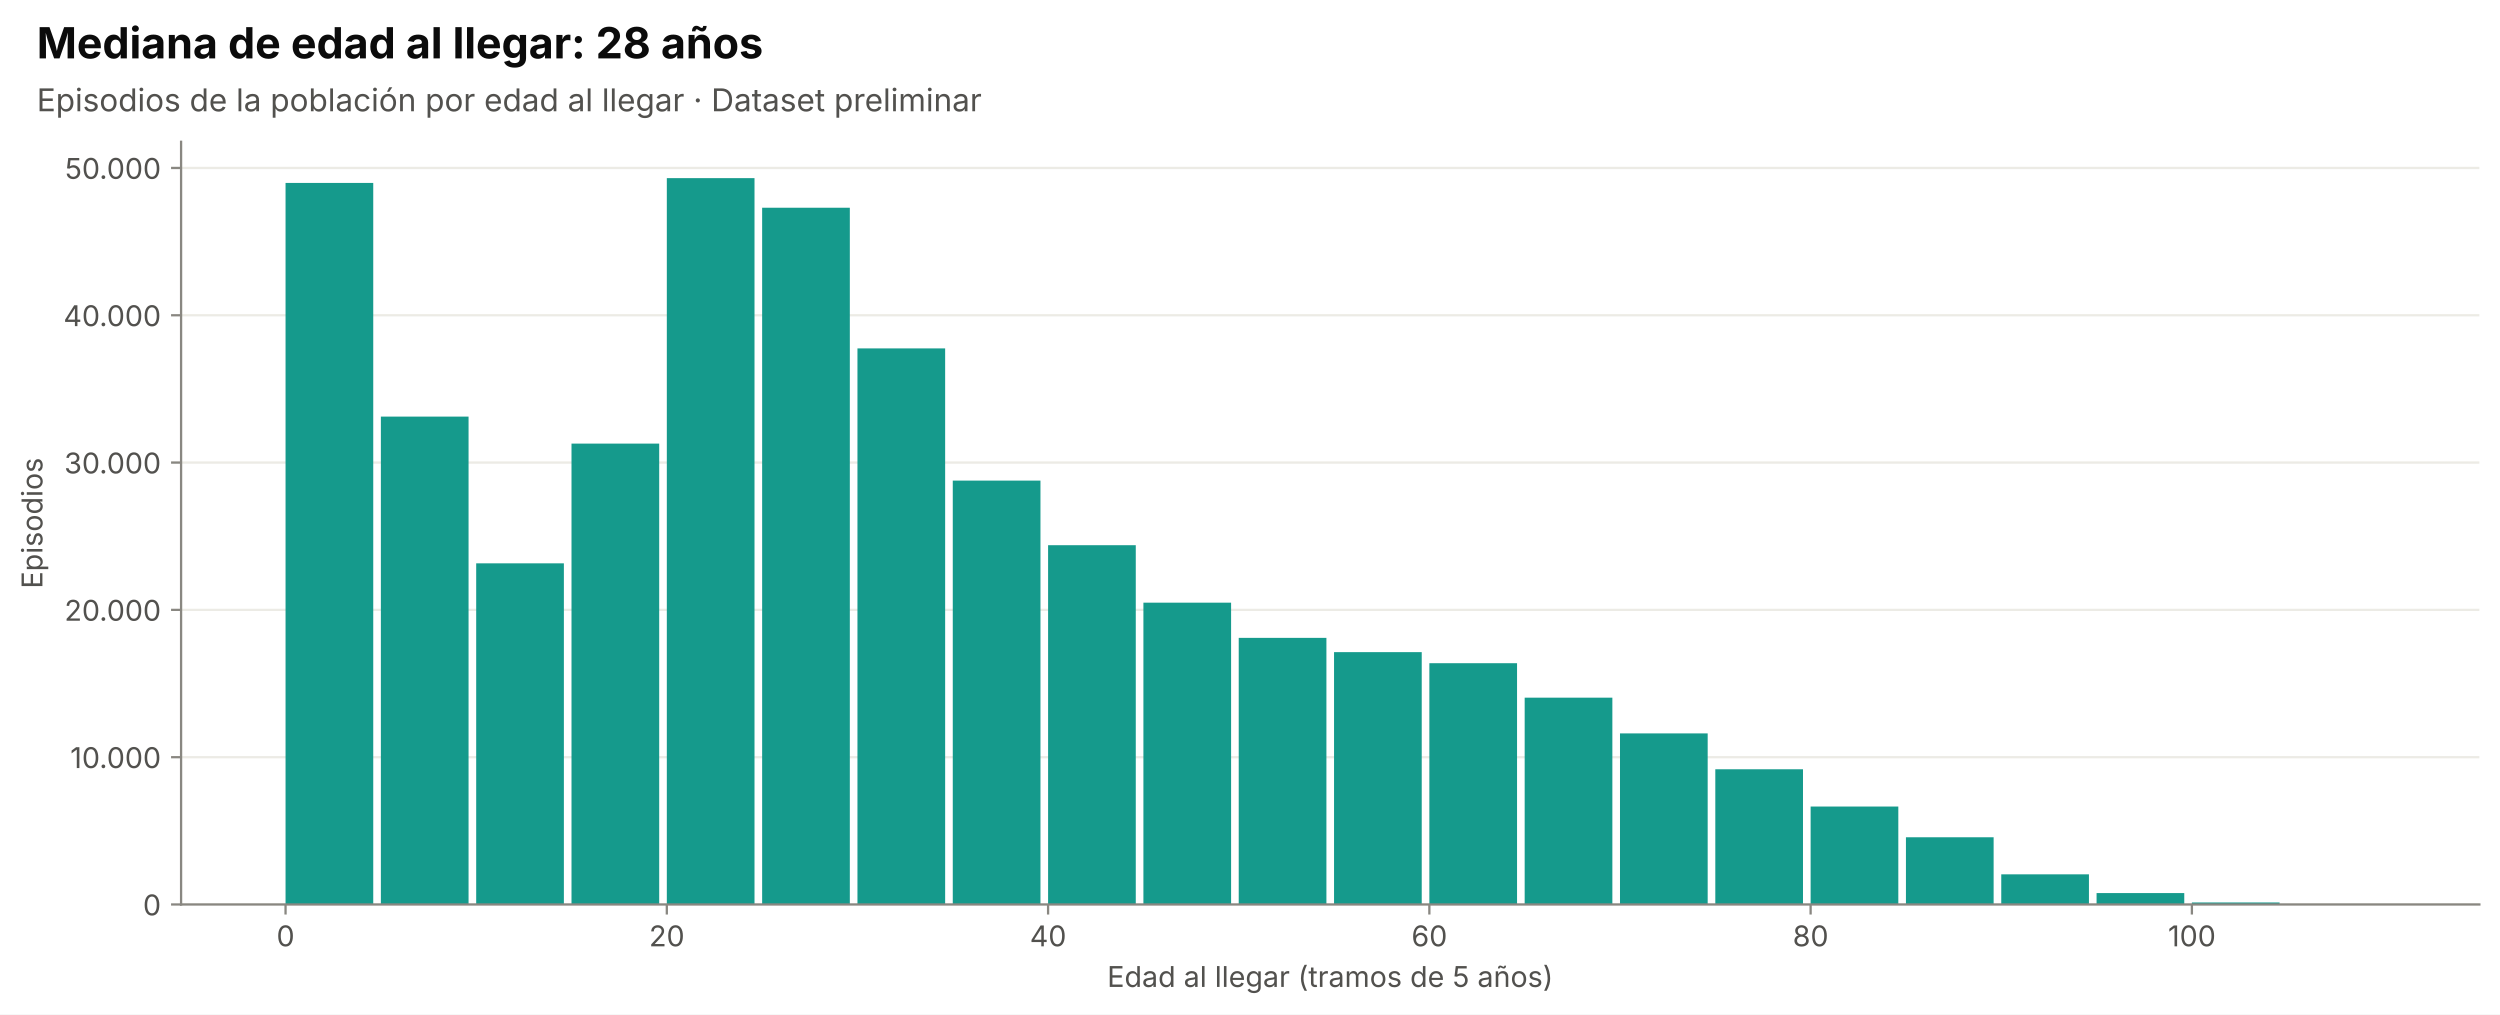
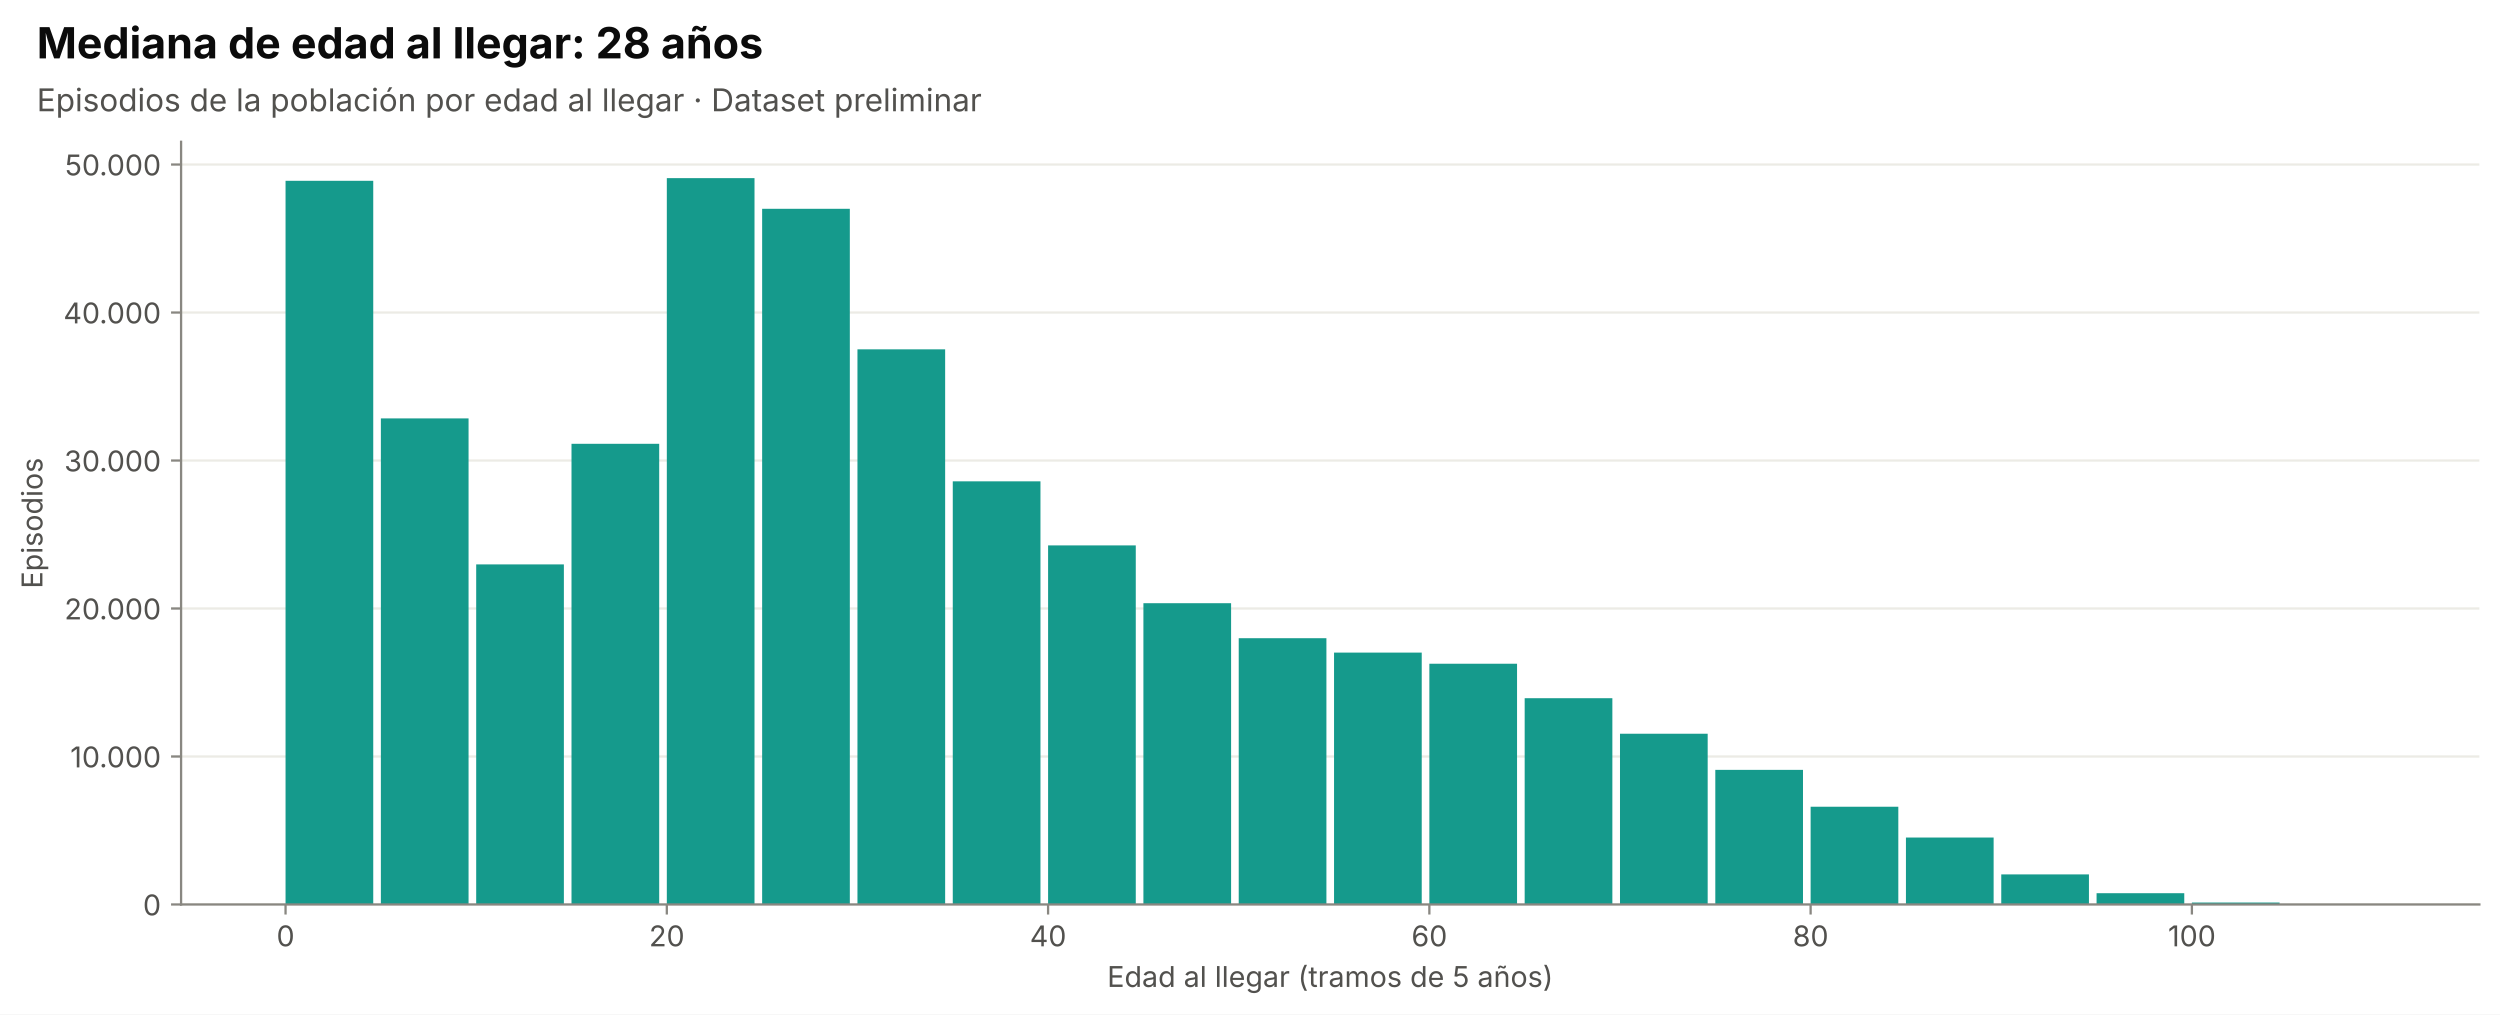
<svg xmlns="http://www.w3.org/2000/svg" xmlns:xlink="http://www.w3.org/1999/xlink" width="872.4pt" height="354pt" viewBox="0 0 872.4 354" version="1.1">
  <defs>
    <style type="text/css">*{stroke-linejoin: round; stroke-linecap: butt}</style>
  </defs>
  <g id="figure_1">
    <g id="patch_1">
      <path d="M 0 354  L 872.4 354  L 872.4 0  L 0 0  z " style="fill: #ffffff" />
    </g>
    <g id="axes_1">
      <g id="patch_2">
        <path d="M 63.191 315.628  L 865.2 315.628  L 865.2 49.477  L 63.191 49.477  z " style="fill: #ffffff" />
      </g>
      <g id="matplotlib.axis_1">
        <g id="xtick_1">
          <g id="line2d_1">
            <defs>
-               <path id="m10c757a6f1" d="M 0 0  L 0 3.5  " style="stroke: #898781; stroke-width: 0.8" />
+               <path id="m57bf24ec2b" d="M 0 0  L 0 3.5  " style="stroke: #898781; stroke-width: 0.8" />
            </defs>
            <g>
-               <use xlink:href="#m10c757a6f1" x="99.646" y="315.628" style="fill: #898781; stroke: #898781; stroke-width: 0.8" />
+               <use xlink:href="#m57bf24ec2b" x="99.646" y="315.628" style="fill: #898781; stroke: #898781; stroke-width: 0.8" />
            </g>
          </g>
          <g id="text_1">
            <text style="font-size: 10px; font-family: 'Inter', 'Segoe UI', 'DejaVu Sans', sans-serif; text-anchor: middle; fill: #52514e" x="99.646" y="330.226" transform="rotate(-0 99.64632 330.2261)">0</text>
          </g>
        </g>
        <g id="xtick_2">
          <g id="line2d_2">
            <g>
-               <use xlink:href="#m10c757a6f1" x="232.693" y="315.628" style="fill: #898781; stroke: #898781; stroke-width: 0.8" />
+               <use xlink:href="#m57bf24ec2b" x="232.693" y="315.628" style="fill: #898781; stroke: #898781; stroke-width: 0.8" />
            </g>
          </g>
          <g id="text_2">
            <text style="font-size: 10px; font-family: 'Inter', 'Segoe UI', 'DejaVu Sans', sans-serif; text-anchor: middle; fill: #52514e" x="232.693" y="330.226" transform="rotate(-0 232.6935 330.2261)">20</text>
          </g>
        </g>
        <g id="xtick_3">
          <g id="line2d_3">
            <g>
-               <use xlink:href="#m10c757a6f1" x="365.741" y="315.628" style="fill: #898781; stroke: #898781; stroke-width: 0.8" />
+               <use xlink:href="#m57bf24ec2b" x="365.741" y="315.628" style="fill: #898781; stroke: #898781; stroke-width: 0.8" />
            </g>
          </g>
          <g id="text_3">
            <text style="font-size: 10px; font-family: 'Inter', 'Segoe UI', 'DejaVu Sans', sans-serif; text-anchor: middle; fill: #52514e" x="365.741" y="330.226" transform="rotate(-0 365.7406 330.2261)">40</text>
          </g>
        </g>
        <g id="xtick_4">
          <g id="line2d_4">
            <g>
-               <use xlink:href="#m10c757a6f1" x="498.788" y="315.628" style="fill: #898781; stroke: #898781; stroke-width: 0.8" />
+               <use xlink:href="#m57bf24ec2b" x="498.788" y="315.628" style="fill: #898781; stroke: #898781; stroke-width: 0.8" />
            </g>
          </g>
          <g id="text_4">
            <text style="font-size: 10px; font-family: 'Inter', 'Segoe UI', 'DejaVu Sans', sans-serif; text-anchor: middle; fill: #52514e" x="498.788" y="330.226" transform="rotate(-0 498.7877 330.2261)">60</text>
          </g>
        </g>
        <g id="xtick_5">
          <g id="line2d_5">
            <g>
-               <use xlink:href="#m10c757a6f1" x="631.835" y="315.628" style="fill: #898781; stroke: #898781; stroke-width: 0.8" />
+               <use xlink:href="#m57bf24ec2b" x="631.835" y="315.628" style="fill: #898781; stroke: #898781; stroke-width: 0.8" />
            </g>
          </g>
          <g id="text_5">
            <text style="font-size: 10px; font-family: 'Inter', 'Segoe UI', 'DejaVu Sans', sans-serif; text-anchor: middle; fill: #52514e" x="631.835" y="330.226" transform="rotate(-0 631.8348 330.2261)">80</text>
          </g>
        </g>
        <g id="xtick_6">
          <g id="line2d_6">
            <g>
-               <use xlink:href="#m10c757a6f1" x="764.882" y="315.628" style="fill: #898781; stroke: #898781; stroke-width: 0.8" />
+               <use xlink:href="#m57bf24ec2b" x="764.882" y="315.628" style="fill: #898781; stroke: #898781; stroke-width: 0.8" />
            </g>
          </g>
          <g id="text_6">
            <text style="font-size: 10px; font-family: 'Inter', 'Segoe UI', 'DejaVu Sans', sans-serif; text-anchor: middle; fill: #52514e" x="764.882" y="330.226" transform="rotate(-0 764.882 330.2261)">100</text>
          </g>
        </g>
        <g id="text_7">
          <text style="font-size: 10px; font-family: 'Inter', 'Segoe UI', 'DejaVu Sans', sans-serif; text-anchor: middle; fill: #52514e" x="464.195" y="344.397" transform="rotate(-0 464.1955 344.3972)">Edad al llegar (tramos de 5 años)</text>
        </g>
      </g>
      <g id="matplotlib.axis_2">
        <g id="ytick_1">
          <g id="line2d_7">
-             <path d="M 63.191 315.628  L 865.2 315.628  " clip-path="url(#p183b21115f)" style="fill: none; stroke: #ecebe5; stroke-width: 0.8; stroke-linecap: square" />
+             <path d="M 63.191 315.628  L 865.2 315.628  " clip-path="url(#p203f2b7781)" style="fill: none; stroke: #ecebe5; stroke-width: 0.8; stroke-linecap: square" />
          </g>
          <g id="line2d_8">
            <defs>
-               <path id="me42d61c28f" d="M 0 0  L -3.5 0  " style="stroke: #898781; stroke-width: 0.8" />
+               <path id="mfb2dca28b2" d="M 0 0  L -3.5 0  " style="stroke: #898781; stroke-width: 0.8" />
            </defs>
            <g>
-               <use xlink:href="#me42d61c28f" x="63.191" y="315.628" style="fill: #898781; stroke: #898781; stroke-width: 0.8" />
+               <use xlink:href="#mfb2dca28b2" x="63.191" y="315.628" style="fill: #898781; stroke: #898781; stroke-width: 0.8" />
            </g>
          </g>
          <g id="text_8">
            <text style="font-size: 10px; font-family: 'Inter', 'Segoe UI', 'DejaVu Sans', sans-serif; text-anchor: end; fill: #52514e" x="56.191" y="319.427" transform="rotate(-0 56.19141 319.4273)">0</text>
          </g>
        </g>
        <g id="ytick_2">
          <g id="line2d_9">
-             <path d="M 63.191 264.226  L 865.2 264.226  " clip-path="url(#p183b21115f)" style="fill: none; stroke: #ecebe5; stroke-width: 0.8; stroke-linecap: square" />
+             <path d="M 63.191 263.986  L 865.2 263.986  " clip-path="url(#p203f2b7781)" style="fill: none; stroke: #ecebe5; stroke-width: 0.8; stroke-linecap: square" />
          </g>
          <g id="line2d_10">
            <g>
-               <use xlink:href="#me42d61c28f" x="63.191" y="264.226" style="fill: #898781; stroke: #898781; stroke-width: 0.8" />
+               <use xlink:href="#mfb2dca28b2" x="63.191" y="263.986" style="fill: #898781; stroke: #898781; stroke-width: 0.8" />
            </g>
          </g>
          <g id="text_9">
-             <text style="font-size: 10px; font-family: 'Inter', 'Segoe UI', 'DejaVu Sans', sans-serif; text-anchor: end; fill: #52514e" x="56.191" y="268.024" transform="rotate(-0 56.19141 268.0245)">10.000</text>
+             <text style="font-size: 10px; font-family: 'Inter', 'Segoe UI', 'DejaVu Sans', sans-serif; text-anchor: end; fill: #52514e" x="56.191" y="267.785" transform="rotate(-0 56.19141 267.7846)">10.000</text>
          </g>
        </g>
        <g id="ytick_3">
          <g id="line2d_11">
-             <path d="M 63.191 212.823  L 865.2 212.823  " clip-path="url(#p183b21115f)" style="fill: none; stroke: #ecebe5; stroke-width: 0.8; stroke-linecap: square" />
+             <path d="M 63.191 212.343  L 865.2 212.343  " clip-path="url(#p203f2b7781)" style="fill: none; stroke: #ecebe5; stroke-width: 0.8; stroke-linecap: square" />
          </g>
          <g id="line2d_12">
            <g>
-               <use xlink:href="#me42d61c28f" x="63.191" y="212.823" style="fill: #898781; stroke: #898781; stroke-width: 0.8" />
+               <use xlink:href="#mfb2dca28b2" x="63.191" y="212.343" style="fill: #898781; stroke: #898781; stroke-width: 0.8" />
            </g>
          </g>
          <g id="text_10">
-             <text style="font-size: 10px; font-family: 'Inter', 'Segoe UI', 'DejaVu Sans', sans-serif; text-anchor: end; fill: #52514e" x="56.191" y="216.622" transform="rotate(-0 56.19141 216.6216)">20.000</text>
+             <text style="font-size: 10px; font-family: 'Inter', 'Segoe UI', 'DejaVu Sans', sans-serif; text-anchor: end; fill: #52514e" x="56.191" y="216.142" transform="rotate(-0 56.19141 216.142)">20.000</text>
          </g>
        </g>
        <g id="ytick_4">
          <g id="line2d_13">
-             <path d="M 63.191 161.42  L 865.2 161.42  " clip-path="url(#p183b21115f)" style="fill: none; stroke: #ecebe5; stroke-width: 0.8; stroke-linecap: square" />
+             <path d="M 63.191 160.701  L 865.2 160.701  " clip-path="url(#p203f2b7781)" style="fill: none; stroke: #ecebe5; stroke-width: 0.8; stroke-linecap: square" />
          </g>
          <g id="line2d_14">
            <g>
-               <use xlink:href="#me42d61c28f" x="63.191" y="161.42" style="fill: #898781; stroke: #898781; stroke-width: 0.8" />
+               <use xlink:href="#mfb2dca28b2" x="63.191" y="160.701" style="fill: #898781; stroke: #898781; stroke-width: 0.8" />
            </g>
          </g>
          <g id="text_11">
-             <text style="font-size: 10px; font-family: 'Inter', 'Segoe UI', 'DejaVu Sans', sans-serif; text-anchor: end; fill: #52514e" x="56.191" y="165.219" transform="rotate(-0 56.19141 165.2188)">30.000</text>
+             <text style="font-size: 10px; font-family: 'Inter', 'Segoe UI', 'DejaVu Sans', sans-serif; text-anchor: end; fill: #52514e" x="56.191" y="164.499" transform="rotate(-0 56.19141 164.4994)">30.000</text>
          </g>
        </g>
        <g id="ytick_5">
          <g id="line2d_15">
-             <path d="M 63.191 110.017  L 865.2 110.017  " clip-path="url(#p183b21115f)" style="fill: none; stroke: #ecebe5; stroke-width: 0.8; stroke-linecap: square" />
+             <path d="M 63.191 109.058  L 865.2 109.058  " clip-path="url(#p203f2b7781)" style="fill: none; stroke: #ecebe5; stroke-width: 0.8; stroke-linecap: square" />
          </g>
          <g id="line2d_16">
            <g>
-               <use xlink:href="#me42d61c28f" x="63.191" y="110.017" style="fill: #898781; stroke: #898781; stroke-width: 0.8" />
+               <use xlink:href="#mfb2dca28b2" x="63.191" y="109.058" style="fill: #898781; stroke: #898781; stroke-width: 0.8" />
            </g>
          </g>
          <g id="text_12">
-             <text style="font-size: 10px; font-family: 'Inter', 'Segoe UI', 'DejaVu Sans', sans-serif; text-anchor: end; fill: #52514e" x="56.191" y="113.816" transform="rotate(-0 56.19141 113.816)">40.000</text>
+             <text style="font-size: 10px; font-family: 'Inter', 'Segoe UI', 'DejaVu Sans', sans-serif; text-anchor: end; fill: #52514e" x="56.191" y="112.857" transform="rotate(-0 56.19141 112.8567)">40.000</text>
          </g>
        </g>
        <g id="ytick_6">
          <g id="line2d_17">
-             <path d="M 63.191 58.614  L 865.2 58.614  " clip-path="url(#p183b21115f)" style="fill: none; stroke: #ecebe5; stroke-width: 0.8; stroke-linecap: square" />
+             <path d="M 63.191 57.415  L 865.2 57.415  " clip-path="url(#p203f2b7781)" style="fill: none; stroke: #ecebe5; stroke-width: 0.8; stroke-linecap: square" />
          </g>
          <g id="line2d_18">
            <g>
-               <use xlink:href="#me42d61c28f" x="63.191" y="58.614" style="fill: #898781; stroke: #898781; stroke-width: 0.8" />
+               <use xlink:href="#mfb2dca28b2" x="63.191" y="57.415" style="fill: #898781; stroke: #898781; stroke-width: 0.8" />
            </g>
          </g>
          <g id="text_13">
-             <text style="font-size: 10px; font-family: 'Inter', 'Segoe UI', 'DejaVu Sans', sans-serif; text-anchor: end; fill: #52514e" x="56.191" y="62.413" transform="rotate(-0 56.19141 62.41323)">50.000</text>
+             <text style="font-size: 10px; font-family: 'Inter', 'Segoe UI', 'DejaVu Sans', sans-serif; text-anchor: end; fill: #52514e" x="56.191" y="61.214" transform="rotate(-0 56.19141 61.21412)">50.000</text>
          </g>
        </g>
        <g id="text_14">
          <text style="font-size: 10px; font-family: 'Inter', 'Segoe UI', 'DejaVu Sans', sans-serif; text-anchor: middle; fill: #52514e" x="14.798" y="182.553" transform="rotate(-90 14.79844 182.5527)">Episodios</text>
        </g>
      </g>
      <g id="patch_3">
-         <path d="M 99.646 315.628  L 130.247 315.628  L 130.247 63.847  L 99.646 63.847  z " clip-path="url(#p183b21115f)" style="fill: #159a8c" />
+         <path d="M 99.646 315.628  L 130.247 315.628  L 130.247 63.086  L 99.646 63.086  z " clip-path="url(#p203f2b7781)" style="fill: #159a8c" />
      </g>
      <g id="patch_4">
-         <path d="M 132.908 315.628  L 163.509 315.628  L 163.509 145.377  L 132.908 145.377  z " clip-path="url(#p183b21115f)" style="fill: #159a8c" />
+         <path d="M 132.908 315.628  L 163.509 315.628  L 163.509 146.008  L 132.908 146.008  z " clip-path="url(#p203f2b7781)" style="fill: #159a8c" />
      </g>
      <g id="patch_5">
-         <path d="M 166.17 315.628  L 196.771 315.628  L 196.771 196.59  L 166.17 196.59  z " clip-path="url(#p183b21115f)" style="fill: #159a8c" />
+         <path d="M 166.17 315.628  L 196.771 315.628  L 196.771 196.954  L 166.17 196.954  z " clip-path="url(#p203f2b7781)" style="fill: #159a8c" />
      </g>
      <g id="patch_6">
-         <path d="M 199.432 315.628  L 230.033 315.628  L 230.033 154.789  L 199.432 154.789  z " clip-path="url(#p183b21115f)" style="fill: #159a8c" />
+         <path d="M 199.432 315.628  L 230.033 315.628  L 230.033 154.87  L 199.432 154.87  z " clip-path="url(#p203f2b7781)" style="fill: #159a8c" />
      </g>
      <g id="patch_7">
-         <path d="M 232.693 315.628  L 263.294 315.628  L 263.294 62.151  L 232.693 62.151  z " clip-path="url(#p183b21115f)" style="fill: #159a8c" />
+         <path d="M 232.693 315.628  L 263.294 315.628  L 263.294 62.151  L 232.693 62.151  z " clip-path="url(#p203f2b7781)" style="fill: #159a8c" />
      </g>
      <g id="patch_8">
-         <path d="M 265.955 315.628  L 296.556 315.628  L 296.556 72.493  L 265.955 72.493  z " clip-path="url(#p183b21115f)" style="fill: #159a8c" />
+         <path d="M 265.955 315.628  L 296.556 315.628  L 296.556 72.872  L 265.955 72.872  z " clip-path="url(#p203f2b7781)" style="fill: #159a8c" />
      </g>
      <g id="patch_9">
-         <path d="M 299.217 315.628  L 329.818 315.628  L 329.818 121.573  L 299.217 121.573  z " clip-path="url(#p183b21115f)" style="fill: #159a8c" />
+         <path d="M 299.217 315.628  L 329.818 315.628  L 329.818 121.896  L 299.217 121.896  z " clip-path="url(#p203f2b7781)" style="fill: #159a8c" />
      </g>
      <g id="patch_10">
-         <path d="M 332.479 315.628  L 363.08 315.628  L 363.08 167.701  L 332.479 167.701  z " clip-path="url(#p183b21115f)" style="fill: #159a8c" />
+         <path d="M 332.479 315.628  L 363.08 315.628  L 363.08 167.977  L 332.479 167.977  z " clip-path="url(#p203f2b7781)" style="fill: #159a8c" />
      </g>
      <g id="patch_11">
-         <path d="M 365.741 315.628  L 396.341 315.628  L 396.341 190.252  L 365.741 190.252  z " clip-path="url(#p183b21115f)" style="fill: #159a8c" />
+         <path d="M 365.741 315.628  L 396.341 315.628  L 396.341 190.323  L 365.741 190.323  z " clip-path="url(#p203f2b7781)" style="fill: #159a8c" />
      </g>
      <g id="patch_12">
-         <path d="M 399.002 315.628  L 429.603 315.628  L 429.603 210.314  L 399.002 210.314  z " clip-path="url(#p183b21115f)" style="fill: #159a8c" />
+         <path d="M 399.002 315.628  L 429.603 315.628  L 429.603 210.494  L 399.002 210.494  z " clip-path="url(#p203f2b7781)" style="fill: #159a8c" />
      </g>
      <g id="patch_13">
-         <path d="M 432.264 315.628  L 462.865 315.628  L 462.865 222.589  L 432.264 222.589  z " clip-path="url(#p183b21115f)" style="fill: #159a8c" />
+         <path d="M 432.264 315.628  L 462.865 315.628  L 462.865 222.713  L 432.264 222.713  z " clip-path="url(#p203f2b7781)" style="fill: #159a8c" />
      </g>
      <g id="patch_14">
-         <path d="M 465.526 315.628  L 496.127 315.628  L 496.127 227.56  L 465.526 227.56  z " clip-path="url(#p183b21115f)" style="fill: #159a8c" />
+         <path d="M 465.526 315.628  L 496.127 315.628  L 496.127 227.738  L 465.526 227.738  z " clip-path="url(#p203f2b7781)" style="fill: #159a8c" />
      </g>
      <g id="patch_15">
-         <path d="M 498.788 315.628  L 529.389 315.628  L 529.389 231.425  L 498.788 231.425  z " clip-path="url(#p183b21115f)" style="fill: #159a8c" />
+         <path d="M 498.788 315.628  L 529.389 315.628  L 529.389 231.621  L 498.788 231.621  z " clip-path="url(#p203f2b7781)" style="fill: #159a8c" />
      </g>
      <g id="patch_16">
-         <path d="M 532.05 315.628  L 562.65 315.628  L 562.65 243.449  L 532.05 243.449  z " clip-path="url(#p183b21115f)" style="fill: #159a8c" />
+         <path d="M 532.05 315.628  L 562.65 315.628  L 562.65 243.654  L 532.05 243.654  z " clip-path="url(#p203f2b7781)" style="fill: #159a8c" />
      </g>
      <g id="patch_17">
-         <path d="M 565.311 315.628  L 595.912 315.628  L 595.912 255.919  L 565.311 255.919  z " clip-path="url(#p183b21115f)" style="fill: #159a8c" />
+         <path d="M 565.311 315.628  L 595.912 315.628  L 595.912 256.053  L 565.311 256.053  z " clip-path="url(#p203f2b7781)" style="fill: #159a8c" />
      </g>
      <g id="patch_18">
-         <path d="M 598.573 315.628  L 629.174 315.628  L 629.174 268.446  L 598.573 268.446  z " clip-path="url(#p183b21115f)" style="fill: #159a8c" />
+         <path d="M 598.573 315.628  L 629.174 315.628  L 629.174 268.654  L 598.573 268.654  z " clip-path="url(#p203f2b7781)" style="fill: #159a8c" />
      </g>
      <g id="patch_19">
-         <path d="M 631.835 315.628  L 662.436 315.628  L 662.436 281.456  L 631.835 281.456  z " clip-path="url(#p183b21115f)" style="fill: #159a8c" />
+         <path d="M 631.835 315.628  L 662.436 315.628  L 662.436 281.529  L 631.835 281.529  z " clip-path="url(#p203f2b7781)" style="fill: #159a8c" />
      </g>
      <g id="patch_20">
-         <path d="M 665.097 315.628  L 695.697 315.628  L 695.697 292.163  L 665.097 292.163  z " clip-path="url(#p183b21115f)" style="fill: #159a8c" />
+         <path d="M 665.097 315.628  L 695.697 315.628  L 695.697 292.265  L 665.097 292.265  z " clip-path="url(#p203f2b7781)" style="fill: #159a8c" />
      </g>
      <g id="patch_21">
-         <path d="M 698.358 315.628  L 728.959 315.628  L 728.959 305.101  L 698.358 305.101  z " clip-path="url(#p183b21115f)" style="fill: #159a8c" />
+         <path d="M 698.358 315.628  L 728.959 315.628  L 728.959 305.129  L 698.358 305.129  z " clip-path="url(#p203f2b7781)" style="fill: #159a8c" />
      </g>
      <g id="patch_22">
-         <path d="M 731.62 315.628  L 762.221 315.628  L 762.221 311.65  L 731.62 311.65  z " clip-path="url(#p183b21115f)" style="fill: #159a8c" />
+         <path d="M 731.62 315.628  L 762.221 315.628  L 762.221 311.683  L 731.62 311.683  z " clip-path="url(#p203f2b7781)" style="fill: #159a8c" />
      </g>
      <g id="patch_23">
-         <path d="M 764.882 315.628  L 795.483 315.628  L 795.483 314.924  L 764.882 314.924  z " clip-path="url(#p183b21115f)" style="fill: #159a8c" />
+         <path d="M 764.882 315.628  L 795.483 315.628  L 795.483 314.942  L 764.882 314.942  z " clip-path="url(#p203f2b7781)" style="fill: #159a8c" />
      </g>
      <g id="patch_24">
-         <path d="M 798.144 315.628  L 828.745 315.628  L 828.745 315.52  L 798.144 315.52  z " clip-path="url(#p183b21115f)" style="fill: #159a8c" />
+         <path d="M 798.144 315.628  L 828.745 315.628  L 828.745 315.52  L 798.144 315.52  z " clip-path="url(#p203f2b7781)" style="fill: #159a8c" />
      </g>
      <g id="patch_25">
        <path d="M 63.191 315.628  L 63.191 49.477  " style="fill: none; stroke: #898781; stroke-width: 0.8; stroke-linejoin: miter; stroke-linecap: square" />
      </g>
      <g id="patch_26">
        <path d="M 63.191 315.628  L 865.2 315.628  " style="fill: none; stroke: #898781; stroke-width: 0.8; stroke-linejoin: miter; stroke-linecap: square" />
      </g>
    </g>
    <g id="subtitulo_hallazgo">
      <text style="font-size: 11px; font-family: 'Inter', 'Segoe UI', 'DejaVu Sans', sans-serif; text-anchor: start; fill: #52514e" x="12.84" y="38.834" transform="rotate(-0 12.83976 38.83398)">Episodios de la población por edad al llegar · Dataset preliminar</text>
    </g>
    <g id="titulo_hallazgo">
      <text style="font-weight: 700; font-size: 15px; font-family: 'Inter', 'Segoe UI', 'DejaVu Sans', sans-serif; fill: #0b0b0b" transform="translate(12.83976 20.36865)">Mediana de edad al llegar: 28 años</text>
      <text style="font-weight: 700; font-size: 15px; font-family: 'Inter', 'Segoe UI', 'DejaVu Sans', sans-serif; fill: #0b0b0b" transform="translate(12.83976 38.37158)" />
    </g>
  </g>
  <defs>
-     <clipPath id="p183b21115f">
+     <clipPath id="p203f2b7781">
      <rect x="63.191" y="49.477" width="802.008" height="266.151" />
    </clipPath>
  </defs>
</svg>
